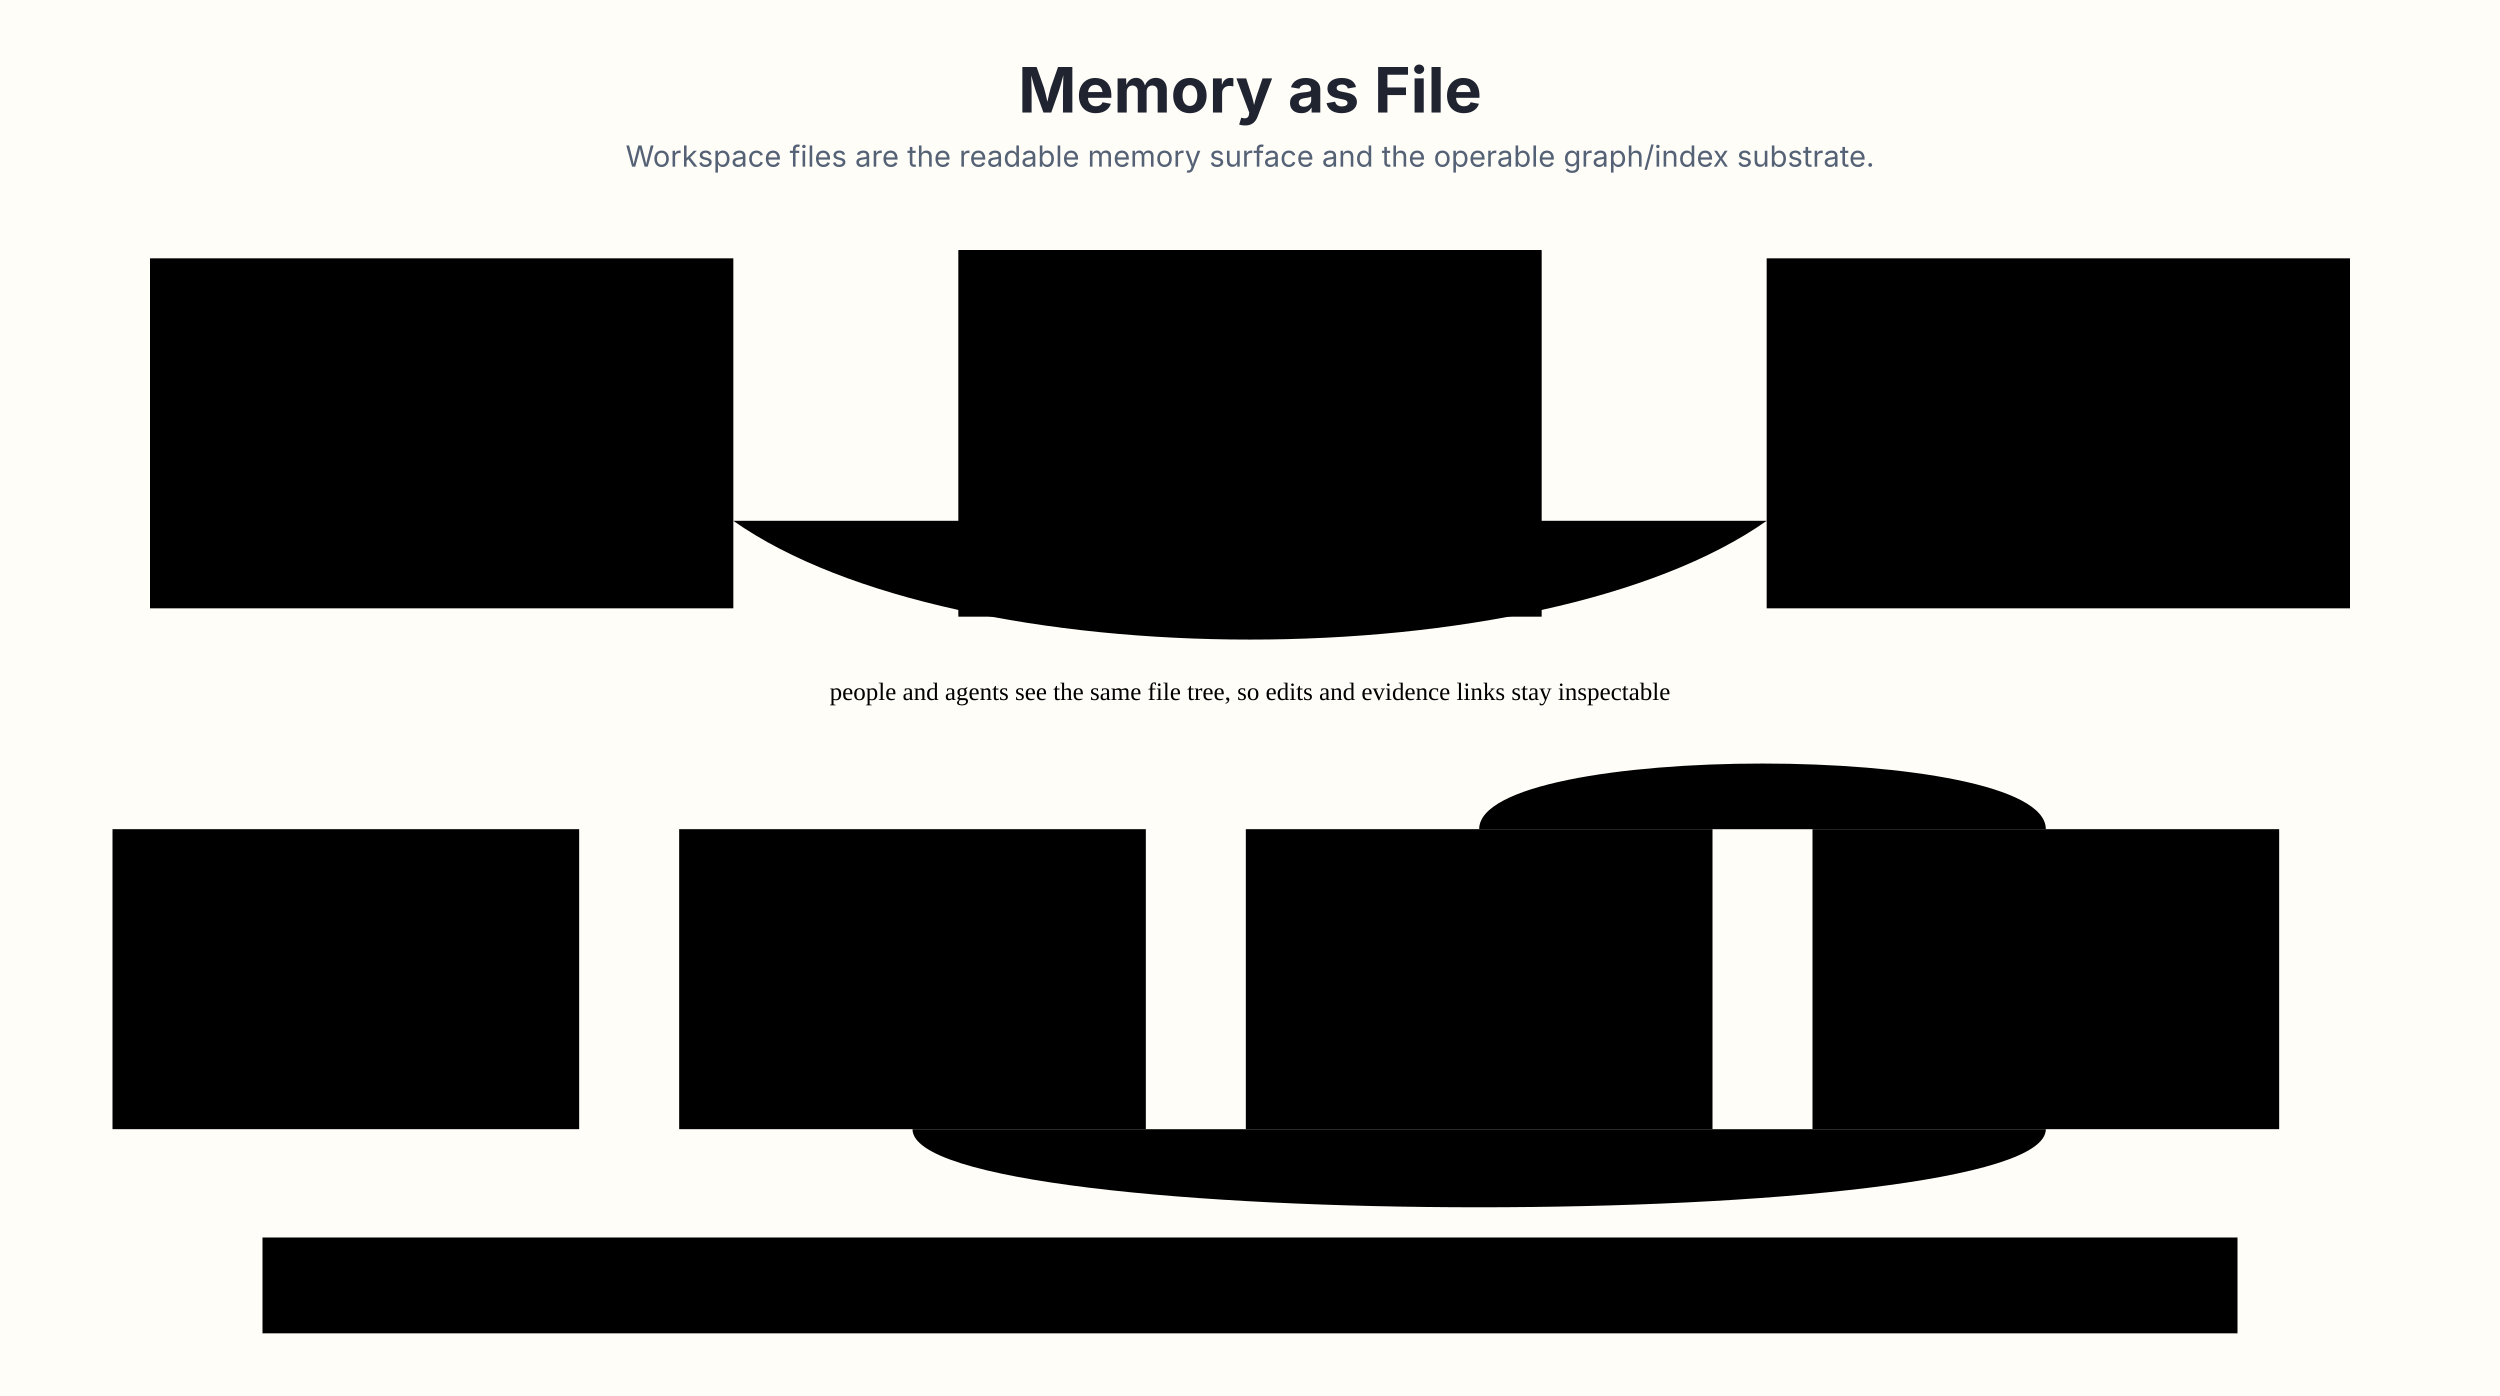
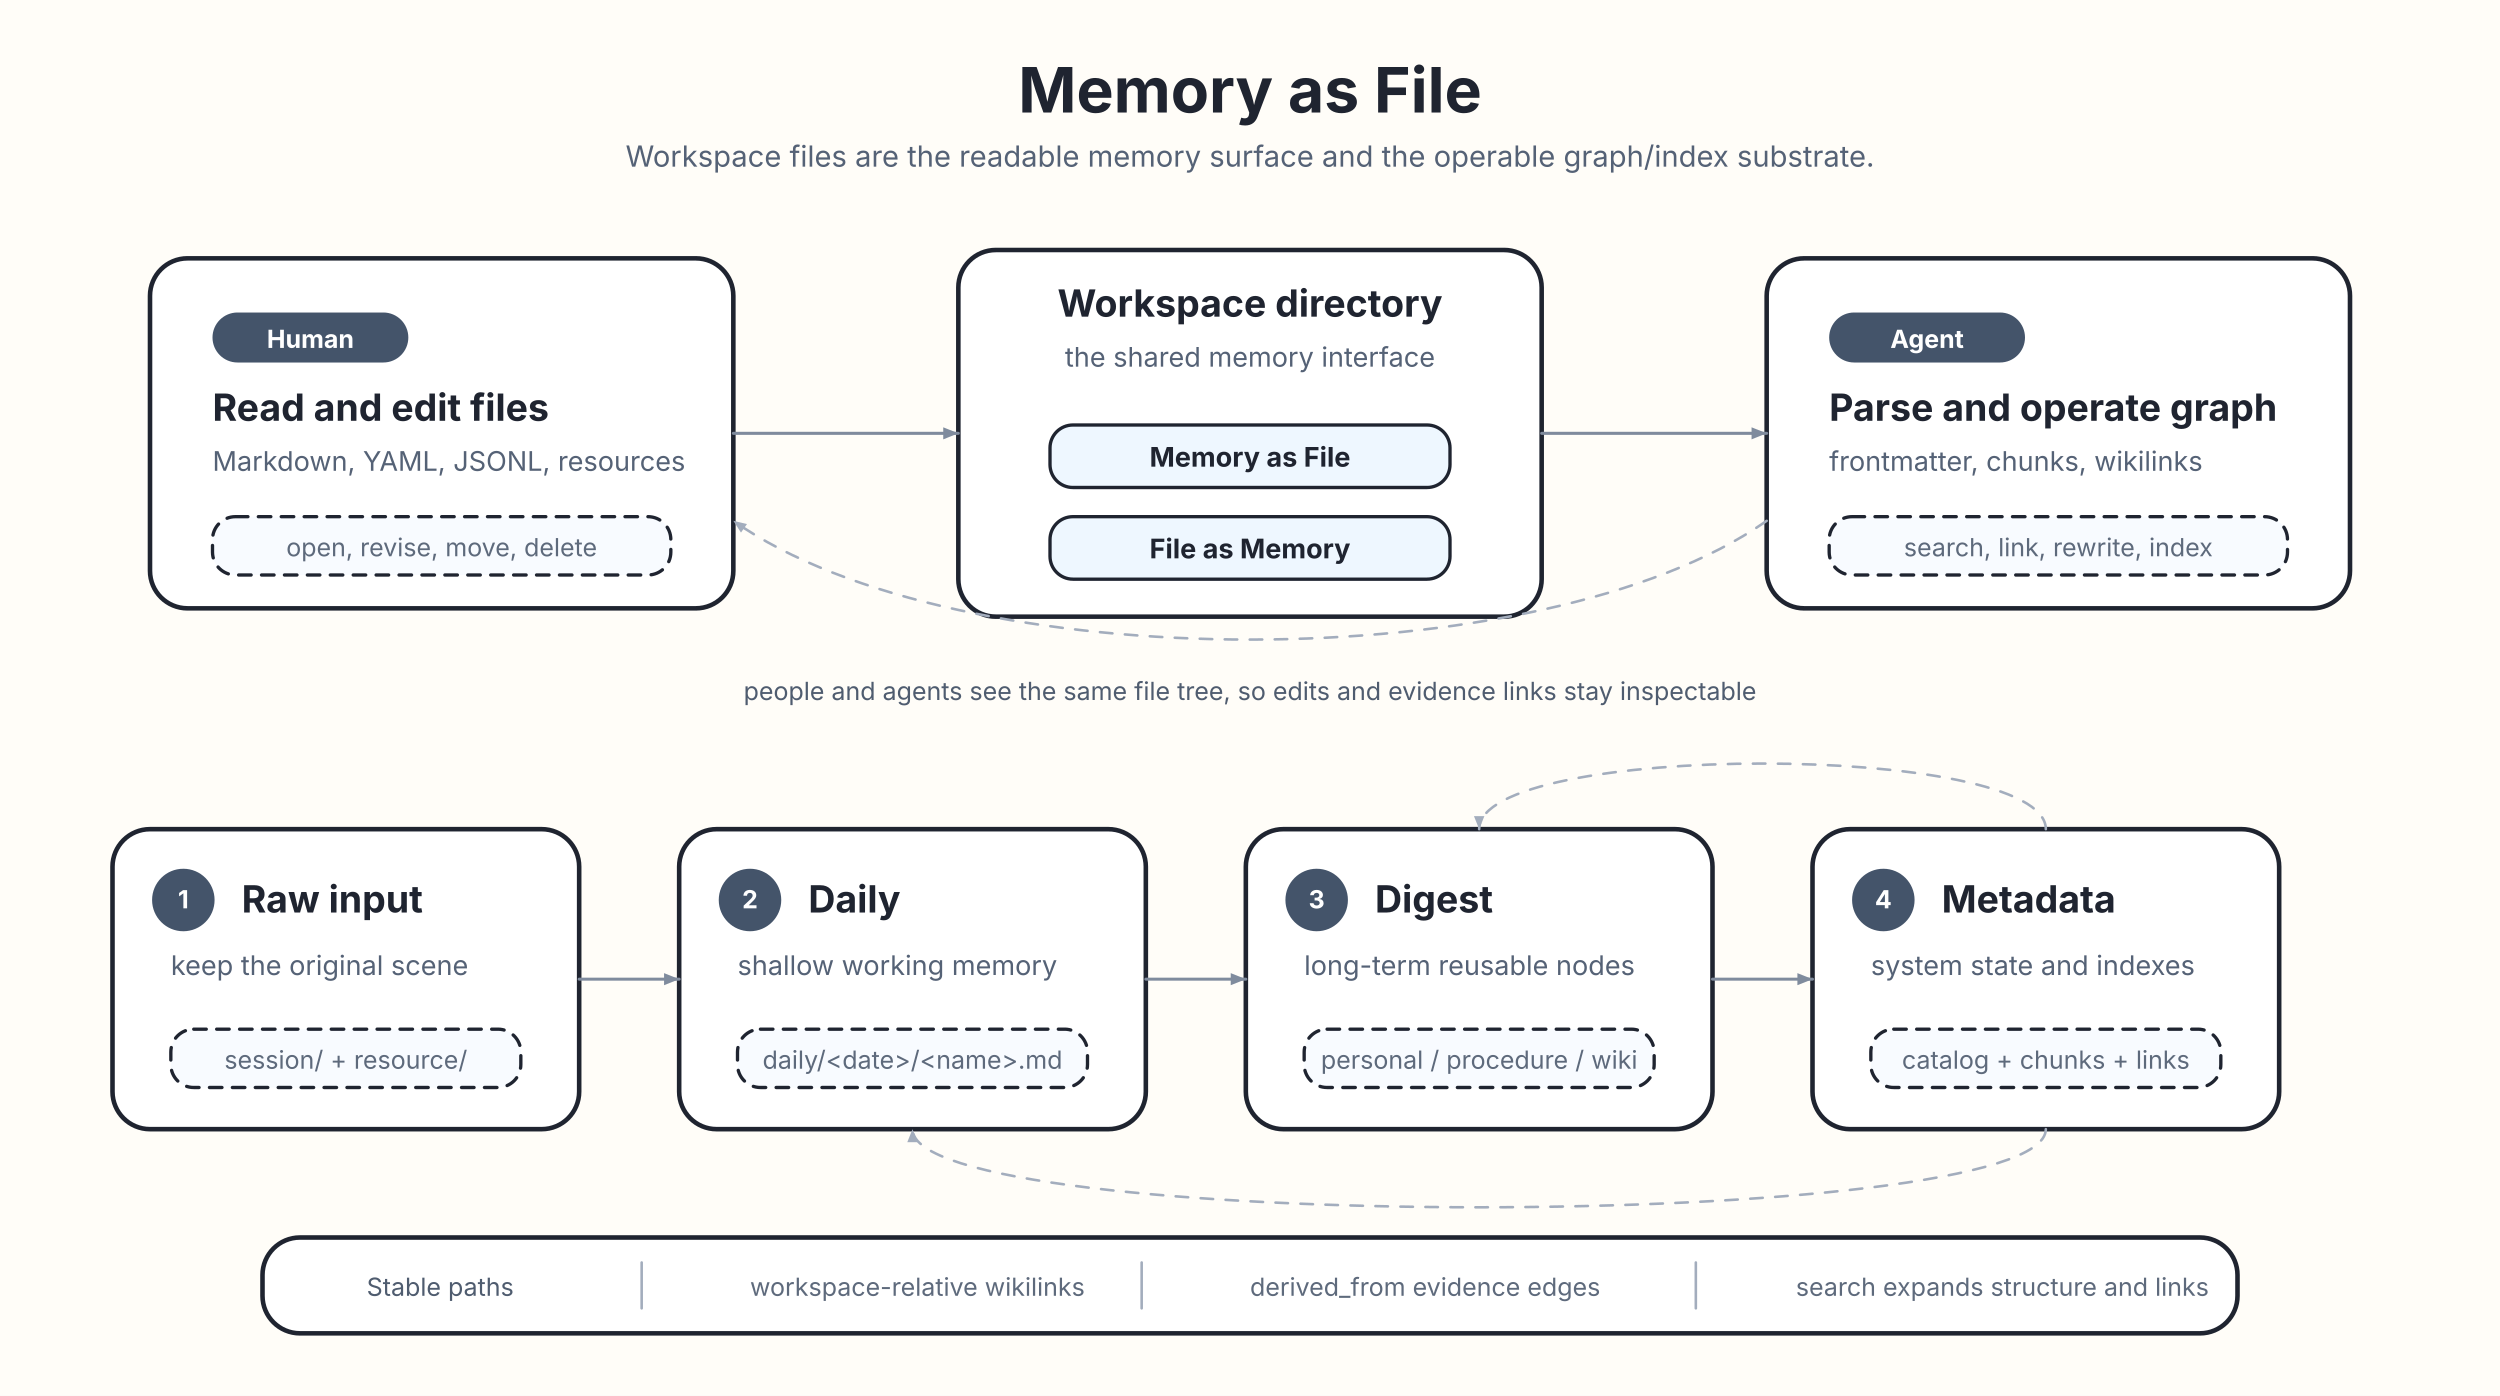
<svg xmlns="http://www.w3.org/2000/svg" width="1200" height="670" viewBox="0 0 1200 670" role="img" aria-labelledby="title desc">
  <defs>
    <style>
            .bg { fill: #fffdf8; }
            .title { font: 700 30px "Comic Sans MS", "Bradley Hand", -apple-system, BlinkMacSystemFont, "Segoe UI",
            sans-serif; fill: #1f2430; }
            .subtitle { font: 14px "Comic Sans MS", "Bradley Hand", -apple-system, BlinkMacSystemFont, "Segoe UI",
            sans-serif; fill: #556276; }
-             .section-title { font: 700 18px "Comic Sans MS", "Bradley Hand", -apple-system, BlinkMacSystemFont, "Segoe
-             UI", sans-serif; fill: #1f2430; }
-             .section-subtitle { font: 13px "Comic Sans MS", "Bradley Hand", -apple-system, BlinkMacSystemFont, "Segoe
-             UI", sans-serif; fill: #556276; }
+             .section-title { font: 700 18px "Comic Sans MS", "Bradley Hand", -apple-system, BlinkMacSystemFont,
+             "Segoe UI", sans-serif; fill: #1f2430; }
+             .section-subtitle { font: 13px "Comic Sans MS", "Bradley Hand", -apple-system, BlinkMacSystemFont,
+             "Segoe UI", sans-serif; fill: #556276; }
            .chip-title { font: 700 13px "Comic Sans MS", "Bradley Hand", -apple-system, BlinkMacSystemFont, "Segoe UI",
            sans-serif; fill: #1f2430; }
            .chip-text { font: 12px "Comic Sans MS", "Bradley Hand", -apple-system, BlinkMacSystemFont, "Segoe UI",
            sans-serif; fill: #5e6a7c; }
            .note { font: 12px "Comic Sans MS", "Bradley Hand", -apple-system, BlinkMacSystemFont, "Segoe UI",
            sans-serif; fill: #4f5c6f; }
            .label { font: 700 12px "Comic Sans MS", "Bradley Hand", -apple-system, BlinkMacSystemFont, "Segoe UI",
            sans-serif; fill: #ffffff; }
            .panel { fill: #ffffff; stroke: #1f2430; stroke-width: 2.2; rx: 18; ry: 18; stroke-linecap: round;
            stroke-linejoin: round; }
            .chip { fill: #f8fbff; stroke: #1f2430; stroke-width: 1.6; rx: 11; ry: 11; stroke-linecap: round;
            stroke-linejoin: round; stroke-dasharray: 6 5; }
            .badge { fill: #44546a; }
            .soft { fill: #eef7ff; stroke: #1f2430; stroke-width: 1.6; rx: 11; ry: 11; stroke-linecap: round;
            stroke-linejoin: round; }
            .arrow { stroke: #7f8b9d; stroke-width: 1.45; fill: none; stroke-linecap: round; stroke-linejoin: round;
            marker-end: url(#arrow); }
            .soft-arrow { stroke: #a3adbd; stroke-width: 1.25; stroke-dasharray: 6 6; fill: none; stroke-linecap: round;
            stroke-linejoin: round; marker-end: url(#arrow-soft); }
            .line { stroke: #a3adbd; stroke-width: 1.25; stroke-linecap: round; }
        </style>
    <marker id="arrow" markerWidth="6" markerHeight="6" refX="5" refY="2" orient="auto" markerUnits="strokeWidth">
      <path d="M0,0 L0,4 L5,2 z" fill="#7f8b9d" />
    </marker>
    <marker id="arrow-soft" markerWidth="6" markerHeight="6" refX="5" refY="2" orient="auto" markerUnits="strokeWidth">
      <path d="M0,0 L0,4 L5,2 z" fill="#a3adbd" />
    </marker>
  </defs>
  <rect class="bg" x="0" y="0" width="1200" height="670" />
  <text class="title" x="600" y="54" text-anchor="middle">Memory as File</text>
  <text class="subtitle" x="600" y="80" text-anchor="middle">Workspace files are the readable memory surface and the
        operable graph/index substrate.
    </text>
  <rect class="panel" x="72" y="124" width="280" height="168" />
  <rect class="badge" x="102" y="150" width="94" height="24" rx="12" ry="12" />
  <text class="label" x="149" y="167" text-anchor="middle">Human</text>
  <text class="section-title" x="102" y="202">Read and edit files</text>
  <text class="section-subtitle" x="102" y="226">Markdown, YAML, JSONL, resources</text>
  <rect class="chip" x="102" y="248" width="220" height="28" />
  <text class="chip-text" x="212" y="267" text-anchor="middle">open, revise, move, delete</text>
  <rect class="panel" x="460" y="120" width="280" height="176" />
  <text class="section-title" x="600" y="152" text-anchor="middle">Workspace directory</text>
  <text class="section-subtitle" x="600" y="176" text-anchor="middle">the shared memory interface</text>
  <rect class="soft" x="504" y="204" width="192" height="30" />
  <text class="chip-title" x="600" y="224" text-anchor="middle">Memory as File</text>
  <rect class="soft" x="504" y="248" width="192" height="30" />
  <text class="chip-title" x="600" y="268" text-anchor="middle">File as Memory</text>
  <rect class="panel" x="848" y="124" width="280" height="168" />
  <rect class="badge" x="878" y="150" width="94" height="24" rx="12" ry="12" />
  <text class="label" x="925" y="167" text-anchor="middle">Agent</text>
  <text class="section-title" x="878" y="202">Parse and operate graph</text>
  <text class="section-subtitle" x="878" y="226">frontmatter, chunks, wikilinks</text>
  <rect class="chip" x="878" y="248" width="220" height="28" />
  <text class="chip-text" x="988" y="267" text-anchor="middle">search, link, rewrite, index</text>
  <path class="arrow" d="M352 208 H460" />
  <path class="arrow" d="M740 208 H848" />
  <path class="soft-arrow" d="M848 250 C740 326 460 326 352 250" />
  <text class="note" x="600" y="336" text-anchor="middle">people and agents see the same file tree, so edits and
        evidence links stay inspectable
    </text>
  <rect class="panel" x="54" y="398" width="224" height="144" />
  <circle class="badge" cx="88" cy="432" r="15" />
  <text class="label" x="88" y="436" text-anchor="middle">1</text>
  <text class="section-title" x="116" y="438">Raw input</text>
  <text class="section-subtitle" x="82" y="468">keep the original scene</text>
  <rect class="chip" x="82" y="494" width="168" height="28" />
  <text class="chip-text" x="166" y="513" text-anchor="middle">session/ + resource/</text>
  <rect class="panel" x="326" y="398" width="224" height="144" />
  <circle class="badge" cx="360" cy="432" r="15" />
  <text class="label" x="360" y="436" text-anchor="middle">2</text>
  <text class="section-title" x="388" y="438">Daily</text>
  <text class="section-subtitle" x="354" y="468">shallow working memory</text>
  <rect class="chip" x="354" y="494" width="168" height="28" />
  <text class="chip-text" x="438" y="513" text-anchor="middle">daily/&lt;date&gt;/&lt;name&gt;.md</text>
  <rect class="panel" x="598" y="398" width="224" height="144" />
  <circle class="badge" cx="632" cy="432" r="15" />
  <text class="label" x="632" y="436" text-anchor="middle">3</text>
  <text class="section-title" x="660" y="438">Digest</text>
  <text class="section-subtitle" x="626" y="468">long-term reusable nodes</text>
  <rect class="chip" x="626" y="494" width="168" height="28" />
  <text class="chip-text" x="710" y="513" text-anchor="middle">personal / procedure / wiki</text>
  <rect class="panel" x="870" y="398" width="224" height="144" />
  <circle class="badge" cx="904" cy="432" r="15" />
  <text class="label" x="904" y="436" text-anchor="middle">4</text>
  <text class="section-title" x="932" y="438">Metadata</text>
  <text class="section-subtitle" x="898" y="468">system state and indexes</text>
  <rect class="chip" x="898" y="494" width="168" height="28" />
  <text class="chip-text" x="982" y="513" text-anchor="middle">catalog + chunks + links</text>
  <path class="arrow" d="M278 470 H326" />
  <path class="arrow" d="M550 470 H598" />
  <path class="arrow" d="M822 470 H870" />
  <path class="soft-arrow" d="M982 398 C982 356 710 356 710 398" />
  <path class="soft-arrow" d="M982 542 C982 592 438 592 438 542" />
  <rect class="panel" x="126" y="594" width="948" height="46" />
  <text class="note" x="176" y="622">Stable paths</text>
  <line class="line" x1="308" y1="606" x2="308" y2="628" />
  <text class="chip-text" x="360" y="622">workspace-relative wikilinks</text>
  <line class="line" x1="548" y1="606" x2="548" y2="628" />
  <text class="chip-text" x="600" y="622">derived_from evidence edges</text>
  <line class="line" x1="814" y1="606" x2="814" y2="628" />
  <text class="chip-text" x="862" y="622">search expands structure and links</text>
</svg>
